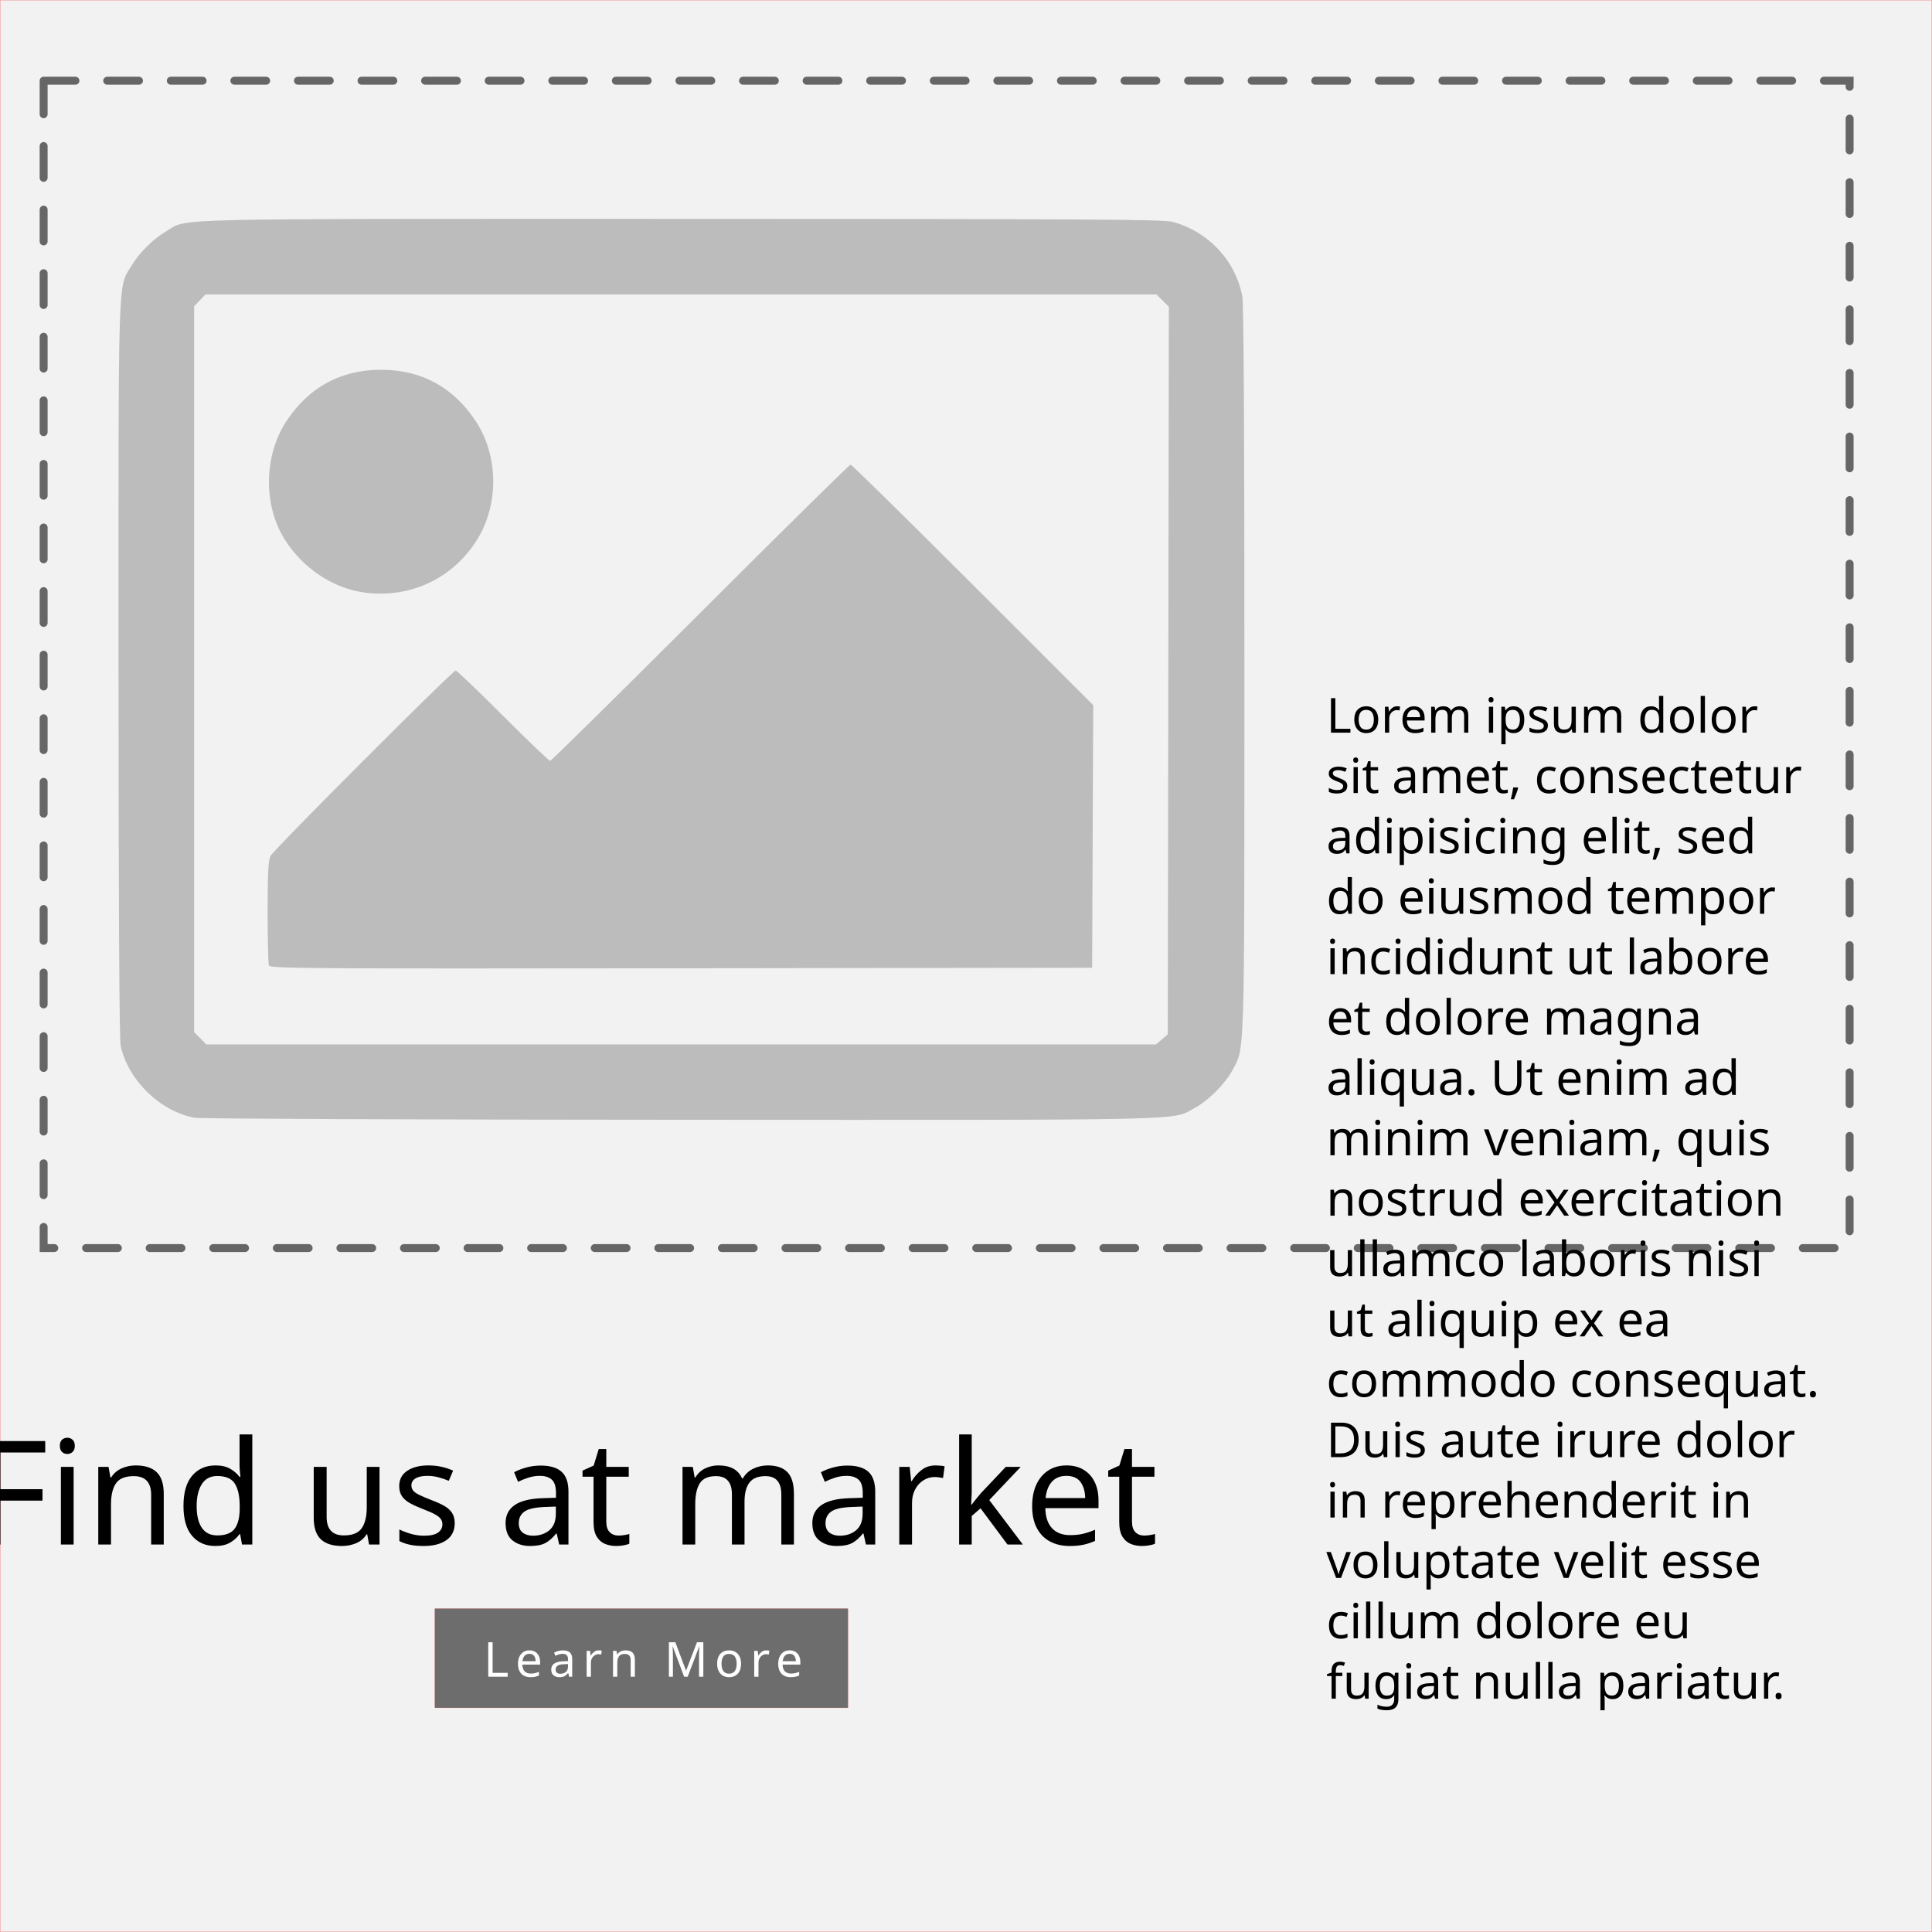
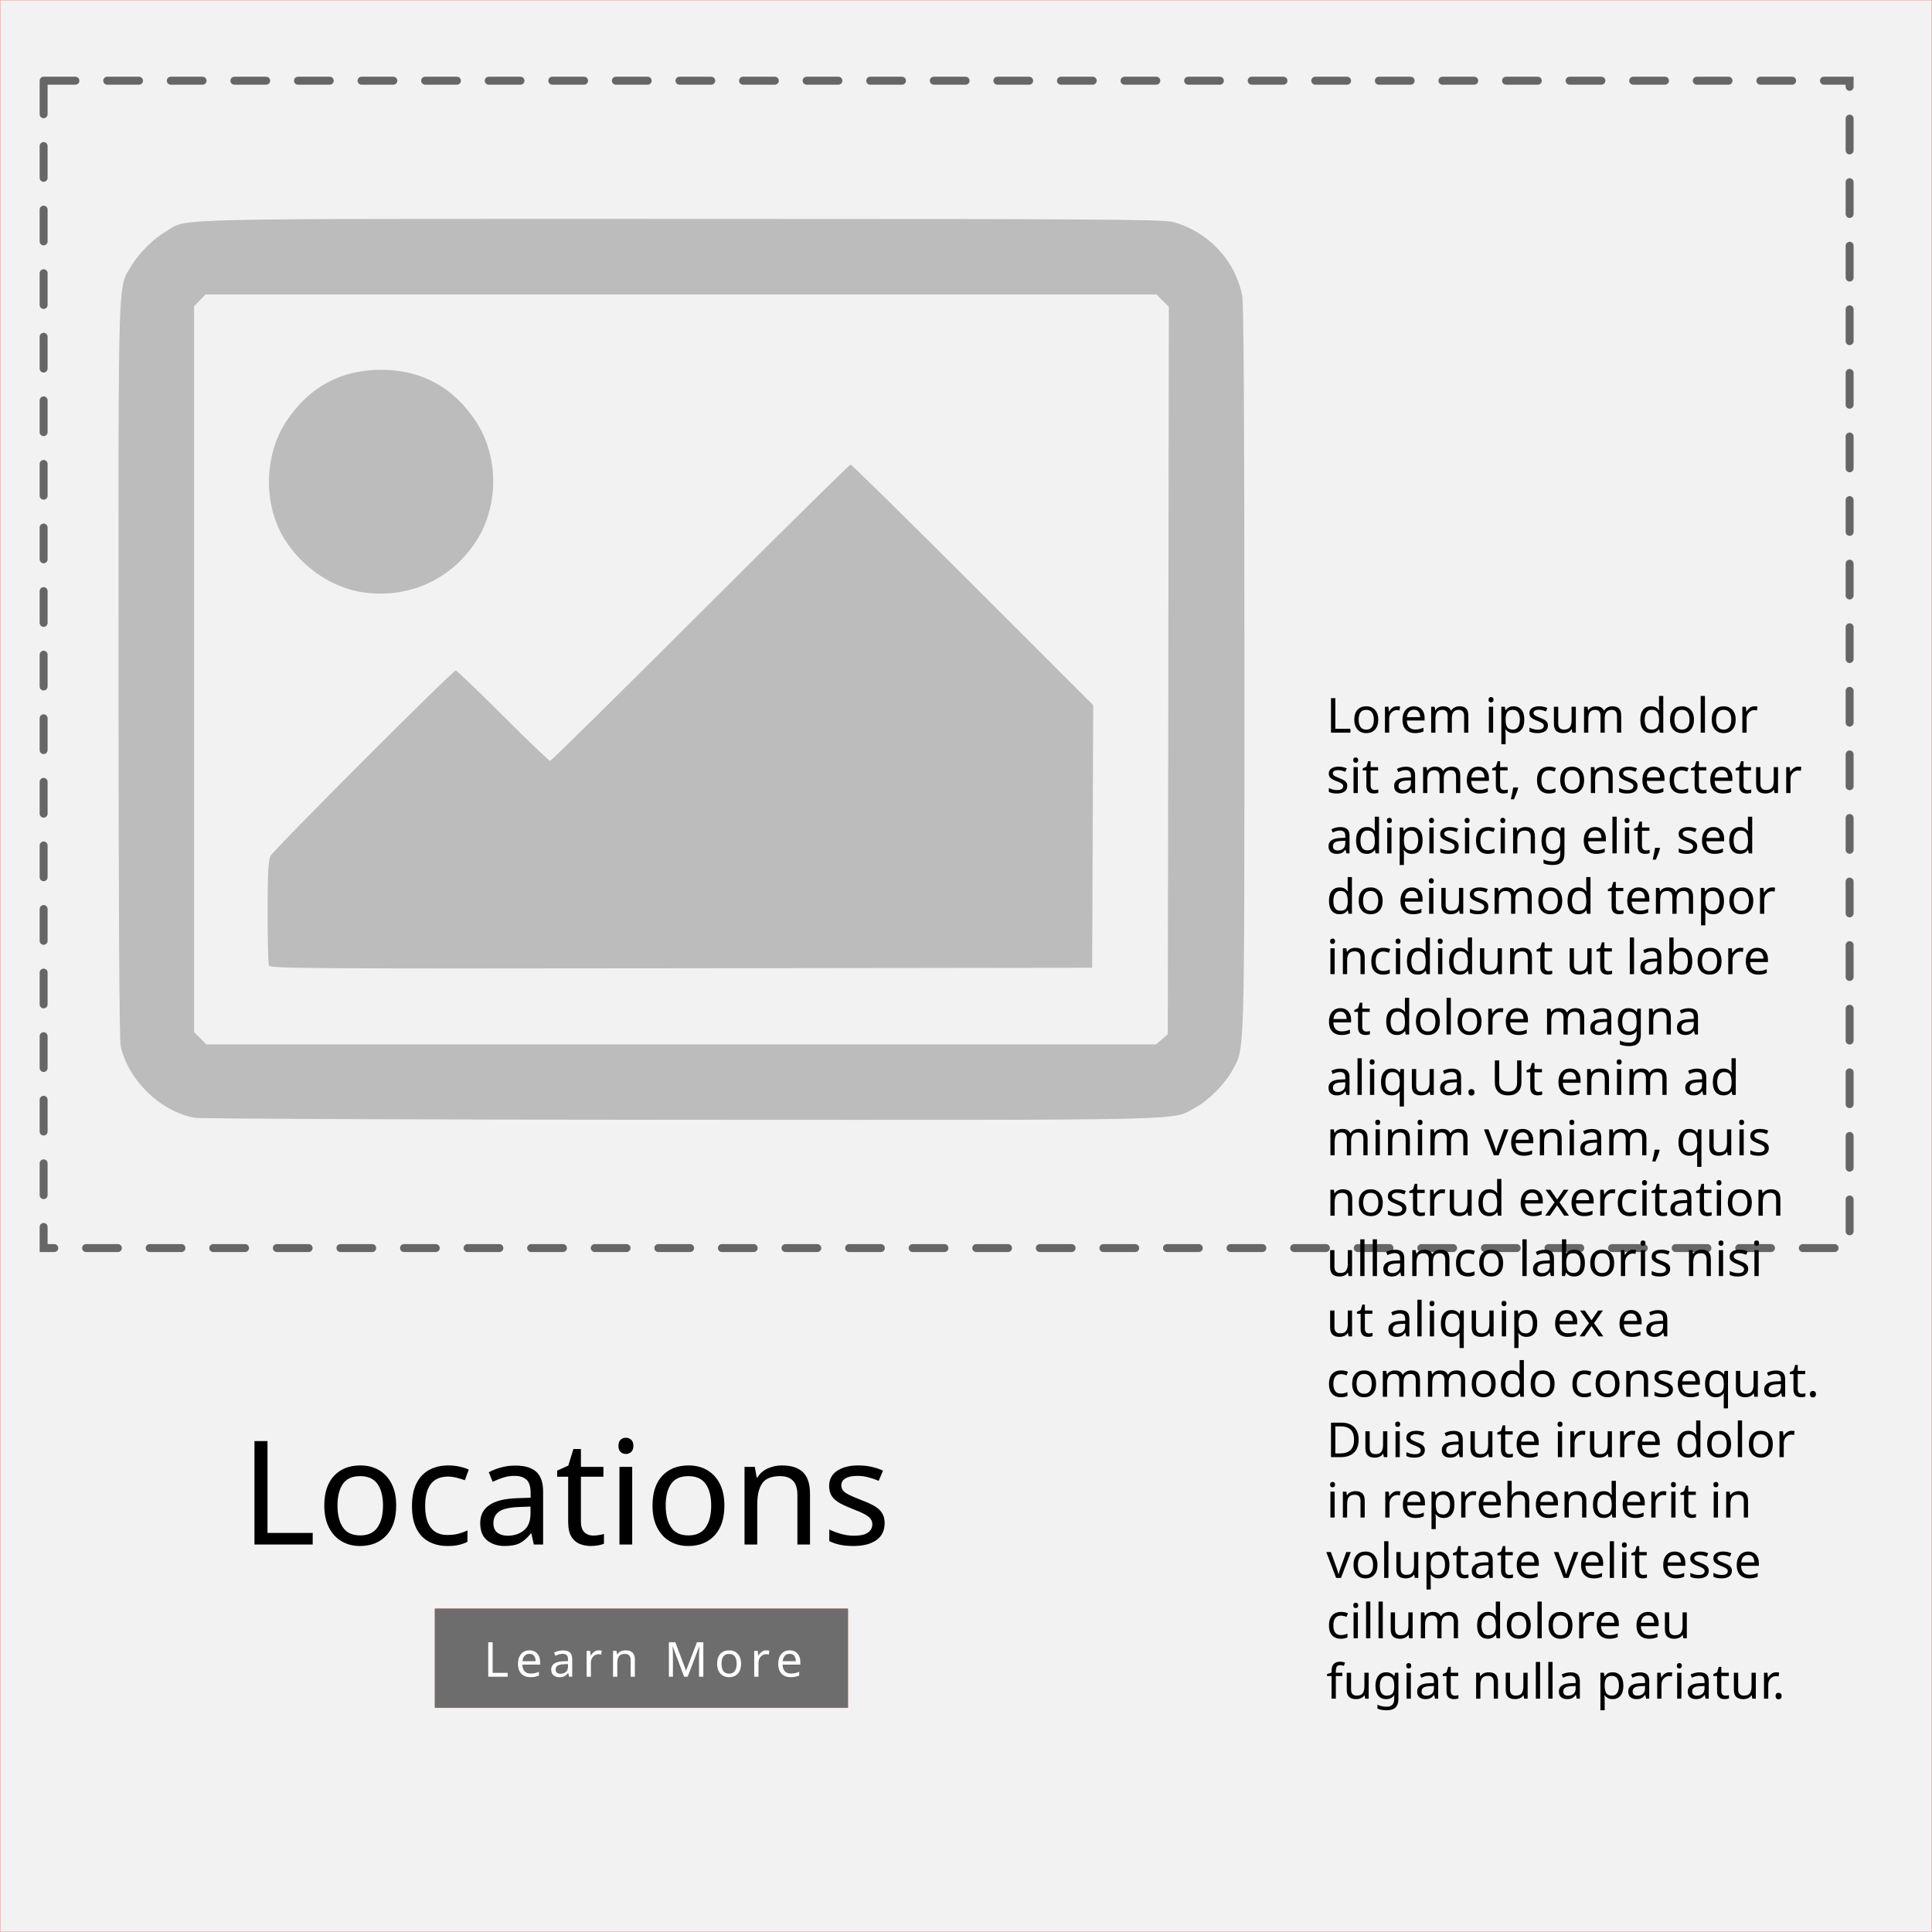
<svg xmlns="http://www.w3.org/2000/svg" width="338.667mm" height="338.667mm" viewBox="0 0 1200 1200" id="svg5007" version="1.1">
  <defs id="defs5009" />
  <g id="layer1" transform="translate(-42.85715,613.3521)">
    <rect style="opacity:1;fill:#f2f2f2;fill-opacity:1;fill-rule:evenodd;stroke:#f60000;stroke-width:0.1;stroke-linecap:round;stroke-miterlimit:4;stroke-dasharray:none;stroke-opacity:1" id="rect5553" width="1199.9" height="1199.9" x="42.907" y="-613.302" ry="0.314" />
    <g id="g4216" transform="translate(-158.7524,-605.6123)">
      <g id="g4225">
        <text xml:space="preserve" style="font-style:normal;font-weight:normal;font-size:40px;line-height:125%;font-family:sans-serif;text-align:center;letter-spacing:0px;word-spacing:0px;text-anchor:middle;fill:#000000;fill-opacity:1;stroke:none;stroke-width:1px;stroke-linecap:butt;stroke-linejoin:miter;stroke-opacity:1" x="599.829" y="951.602" id="text5584">
-           <tspan x="599.829" y="951.602" style="font-style:normal;font-variant:normal;font-weight:300;font-stretch:normal;font-size:90px;line-height:125%;font-family:Ubuntu;-inkscape-font-specification:'Ubuntu, Light';text-align:center;writing-mode:lr-tb;text-anchor:middle" id="tspan4795">Find us at market</tspan>
+           <tspan x="599.829" y="951.602" style="font-style:normal;font-variant:normal;font-weight:300;font-stretch:normal;font-size:90px;line-height:125%;font-family:Ubuntu;-inkscape-font-specification:'Ubuntu, Light';text-align:center;writing-mode:lr-tb;text-anchor:middle" id="tspan4795">Locations</tspan>
        </text>
        <g id="g5598" transform="translate(0,29.69862)">
          <g id="g6313">
            <rect style="opacity:0.699;fill:#333333;fill-opacity:1;fill-rule:evenodd;stroke:#f60000;stroke-width:0.1;stroke-linecap:round;stroke-miterlimit:4;stroke-dasharray:none;stroke-opacity:1" id="rect5588" width="256.667" height="61.667" x="471.667" y="961.667" ry="0.314" />
            <text xml:space="preserve" style="font-style:normal;font-weight:normal;font-size:40px;line-height:125%;font-family:sans-serif;letter-spacing:0px;word-spacing:0px;fill:#000000;fill-opacity:1;stroke:none;stroke-width:1px;stroke-linecap:butt;stroke-linejoin:miter;stroke-opacity:1" x="501.969" y="1004" id="text5590">
              <tspan id="tspan5592" x="501.969" y="1004" style="font-style:normal;font-variant:normal;font-weight:500;font-stretch:normal;font-size:30px;line-height:125%;font-family:Ubuntu;-inkscape-font-specification:'Ubuntu, Medium';text-align:start;letter-spacing:4px;writing-mode:lr-tb;text-anchor:start;fill:#ffffff;fill-opacity:1">Learn More</tspan>
            </text>
          </g>
        </g>
      </g>
    </g>
    <rect style="opacity:0.699;fill:none;fill-opacity:1;fill-rule:evenodd;stroke:#000000;stroke-width:4.937;stroke-linecap:round;stroke-miterlimit:4;stroke-dasharray:19.746, 19.746;stroke-dashoffset:0;stroke-opacity:0.825" id="rect5621" width="1121.73" height="725.063" x="69.959" y="-563.222" />
    <path id="path4144" d="m 163.561,80.923 c -21.362,-4.195 -40.815,-23.085 -45.73,-44.405 -0.862,-3.737 -1.33,-84.952 -1.351,-234.109 -0.035,-252.119 -0.548,-236.387 8.178,-250.903 4.858,-8.081 13.482,-16.555 21.819,-21.44 13.585,-7.96 -6.938,-7.481 319.598,-7.464 248.82,0.013 299.308,0.312 304.93,1.809 22.306,5.939 39.233,23.973 43.469,46.309 0.874,4.609 1.324,84.203 1.309,231.592 -0.024,244.888 0.277,234.763 -7.42,249.02 -4.632,8.581 -14.904,18.887 -23.386,23.465 -14.743,7.958 4.645,7.51 -319.503,7.375 -162.901,-0.068 -298.762,-0.63 -301.914,-1.249 z m 600.96,-48.709 3.661,-3.149 0.337,-225.928 0.337,-225.928 -3.825,-3.825 -3.825,-3.825 -295.387,0 -295.387,0 -3.506,3.66 -3.506,3.659 0,225.429 0,225.429 3.814,3.814 3.814,3.814 294.906,0 294.906,0 3.661,-3.149 z m -554.641,-45.884 c -0.436,-1.137 -0.793,-16.14 -0.793,-33.34 0,-24.611 0.398,-32.023 1.866,-34.796 2.164,-4.085 113.041,-115.081 114.957,-115.081 0.704,0 13.894,12.624 29.311,28.053 15.416,15.429 28.612,28.053 29.324,28.053 0.712,0 42.704,-41.394 93.315,-91.987 50.611,-50.593 92.604,-91.987 93.317,-91.987 0.713,0 34.914,33.621 76.001,74.712 l 74.704,74.712 -0.336,81.534 -0.336,81.534 -255.269,0.329 c -231.93,0.299 -255.341,0.14 -256.062,-1.738 z m 59.783,-231.583 c -19.785,-2.514 -38.713,-15.06 -50.061,-33.183 -13.297,-21.235 -12.858,-51.971 1.044,-73.161 13.937,-21.244 33.829,-32.077 58.898,-32.077 25.069,0 44.961,10.833 58.898,32.077 14.338,21.854 14.355,52.559 0.043,74.56 -15.202,23.369 -41.062,35.312 -68.822,31.784 z" style="fill:#bcbcbc" />
    <text xml:space="preserve" style="font-style:normal;font-weight:normal;font-size:40px;line-height:125%;font-family:sans-serif;text-align:start;letter-spacing:0px;word-spacing:0px;text-anchor:start;fill:#000000;fill-opacity:1;stroke:none;stroke-width:1px;stroke-linecap:butt;stroke-linejoin:miter;stroke-opacity:1" x="866.657" y="-158.288" id="text4184">
      <tspan x="866.657" y="-158.288" id="tspan4186">
        <tspan x="866.657" y="-158.288" style="font-size:30px" id="tspan4188">Lorem ipsum dolor </tspan>
      </tspan>
      <tspan x="866.657" y="-120.788" id="tspan4190">
        <tspan x="866.657" y="-120.788" style="font-size:30px" id="tspan4192">sit amet, consectetur </tspan>
      </tspan>
      <tspan x="866.657" y="-83.288" id="tspan4194">
        <tspan x="866.657" y="-83.288" style="font-size:30px" id="tspan4196">adipisicing elit, sed </tspan>
      </tspan>
      <tspan x="866.657" y="-45.788" id="tspan4198">
        <tspan x="866.657" y="-45.788" style="font-size:30px" id="tspan4200">do eiusmod tempor </tspan>
      </tspan>
      <tspan x="866.657" y="-8.288" id="tspan4202">
        <tspan x="866.657" y="-8.288" style="font-size:30px" id="tspan4204">incididunt ut labore </tspan>
      </tspan>
      <tspan x="866.657" y="29.212" id="tspan4206">
        <tspan x="866.657" y="29.212" style="font-size:30px" id="tspan4208">et dolore magna </tspan>
      </tspan>
      <tspan x="866.657" y="66.712" id="tspan4210">
        <tspan x="866.657" y="66.712" style="font-size:30px" id="tspan4212">aliqua. Ut enim ad </tspan>
      </tspan>
      <tspan x="866.657" y="104.212" id="tspan4214">
        <tspan x="866.657" y="104.212" style="font-size:30px" id="tspan4216">minim veniam, quis </tspan>
      </tspan>
      <tspan x="866.657" y="141.712" id="tspan4218">
        <tspan x="866.657" y="141.712" style="font-size:30px" id="tspan4220">nostrud exercitation </tspan>
      </tspan>
      <tspan x="866.657" y="179.212" id="tspan4222">
        <tspan x="866.657" y="179.212" style="font-size:30px" id="tspan4224">ullamco laboris nisi </tspan>
      </tspan>
      <tspan x="866.657" y="216.712" id="tspan4226">
        <tspan x="866.657" y="216.712" style="font-size:30px" id="tspan4228">ut aliquip ex ea </tspan>
      </tspan>
      <tspan x="866.657" y="254.212" id="tspan4230">
        <tspan x="866.657" y="254.212" style="font-size:30px" id="tspan4232">commodo consequat. </tspan>
      </tspan>
      <tspan x="866.657" y="291.712" id="tspan4234">
        <tspan x="866.657" y="291.712" style="font-size:30px" id="tspan4236">Duis aute irure dolor </tspan>
      </tspan>
      <tspan x="866.657" y="329.212" id="tspan4238">
        <tspan x="866.657" y="329.212" style="font-size:30px" id="tspan4240">in reprehenderit in </tspan>
      </tspan>
      <tspan x="866.657" y="366.712" id="tspan4242">
        <tspan x="866.657" y="366.712" style="font-size:30px" id="tspan4244">voluptate velit esse </tspan>
      </tspan>
      <tspan x="866.657" y="404.212" id="tspan4246">
        <tspan x="866.657" y="404.212" style="font-size:30px" id="tspan4248">cillum dolore eu </tspan>
      </tspan>
      <tspan x="866.657" y="441.712" id="tspan4250">
        <tspan x="866.657" y="441.712" style="font-size:30px" id="tspan4252">fugiat nulla pariatur.</tspan>
        <tspan dx="0" x="1172.517" y="441.712" style="font-size:30px" id="tspan4254" />
      </tspan>
    </text>
  </g>
</svg>
